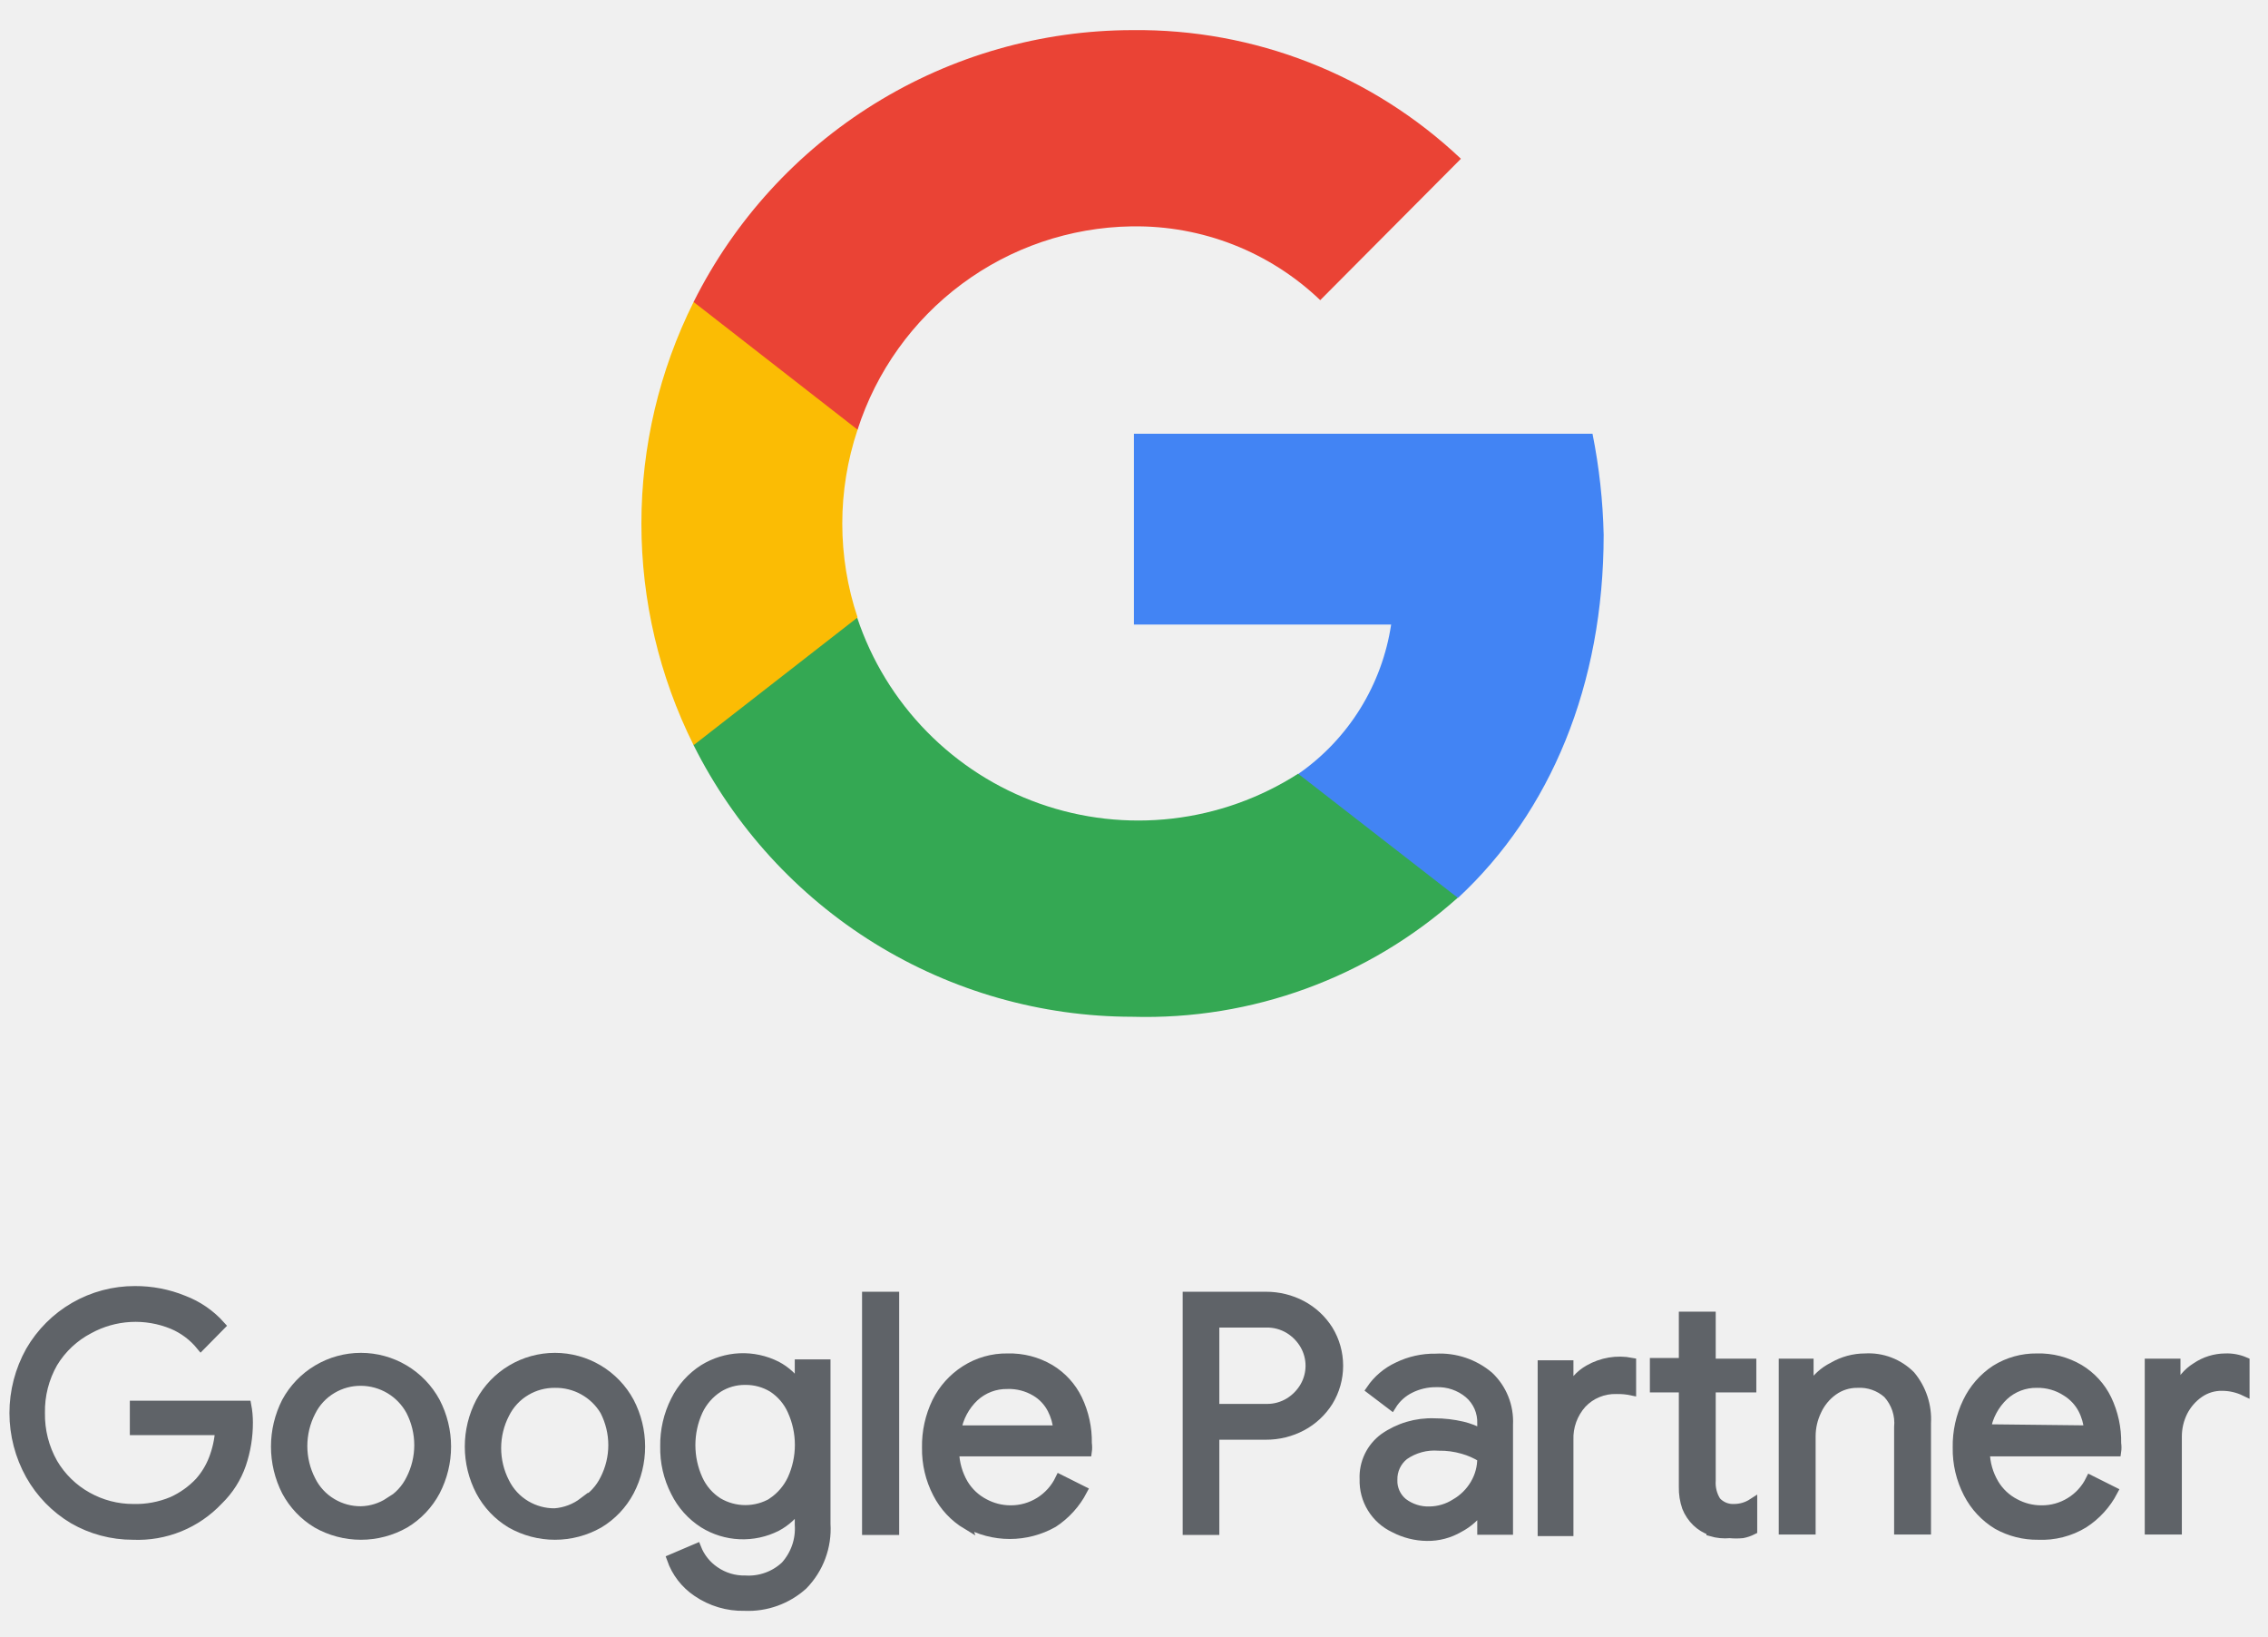
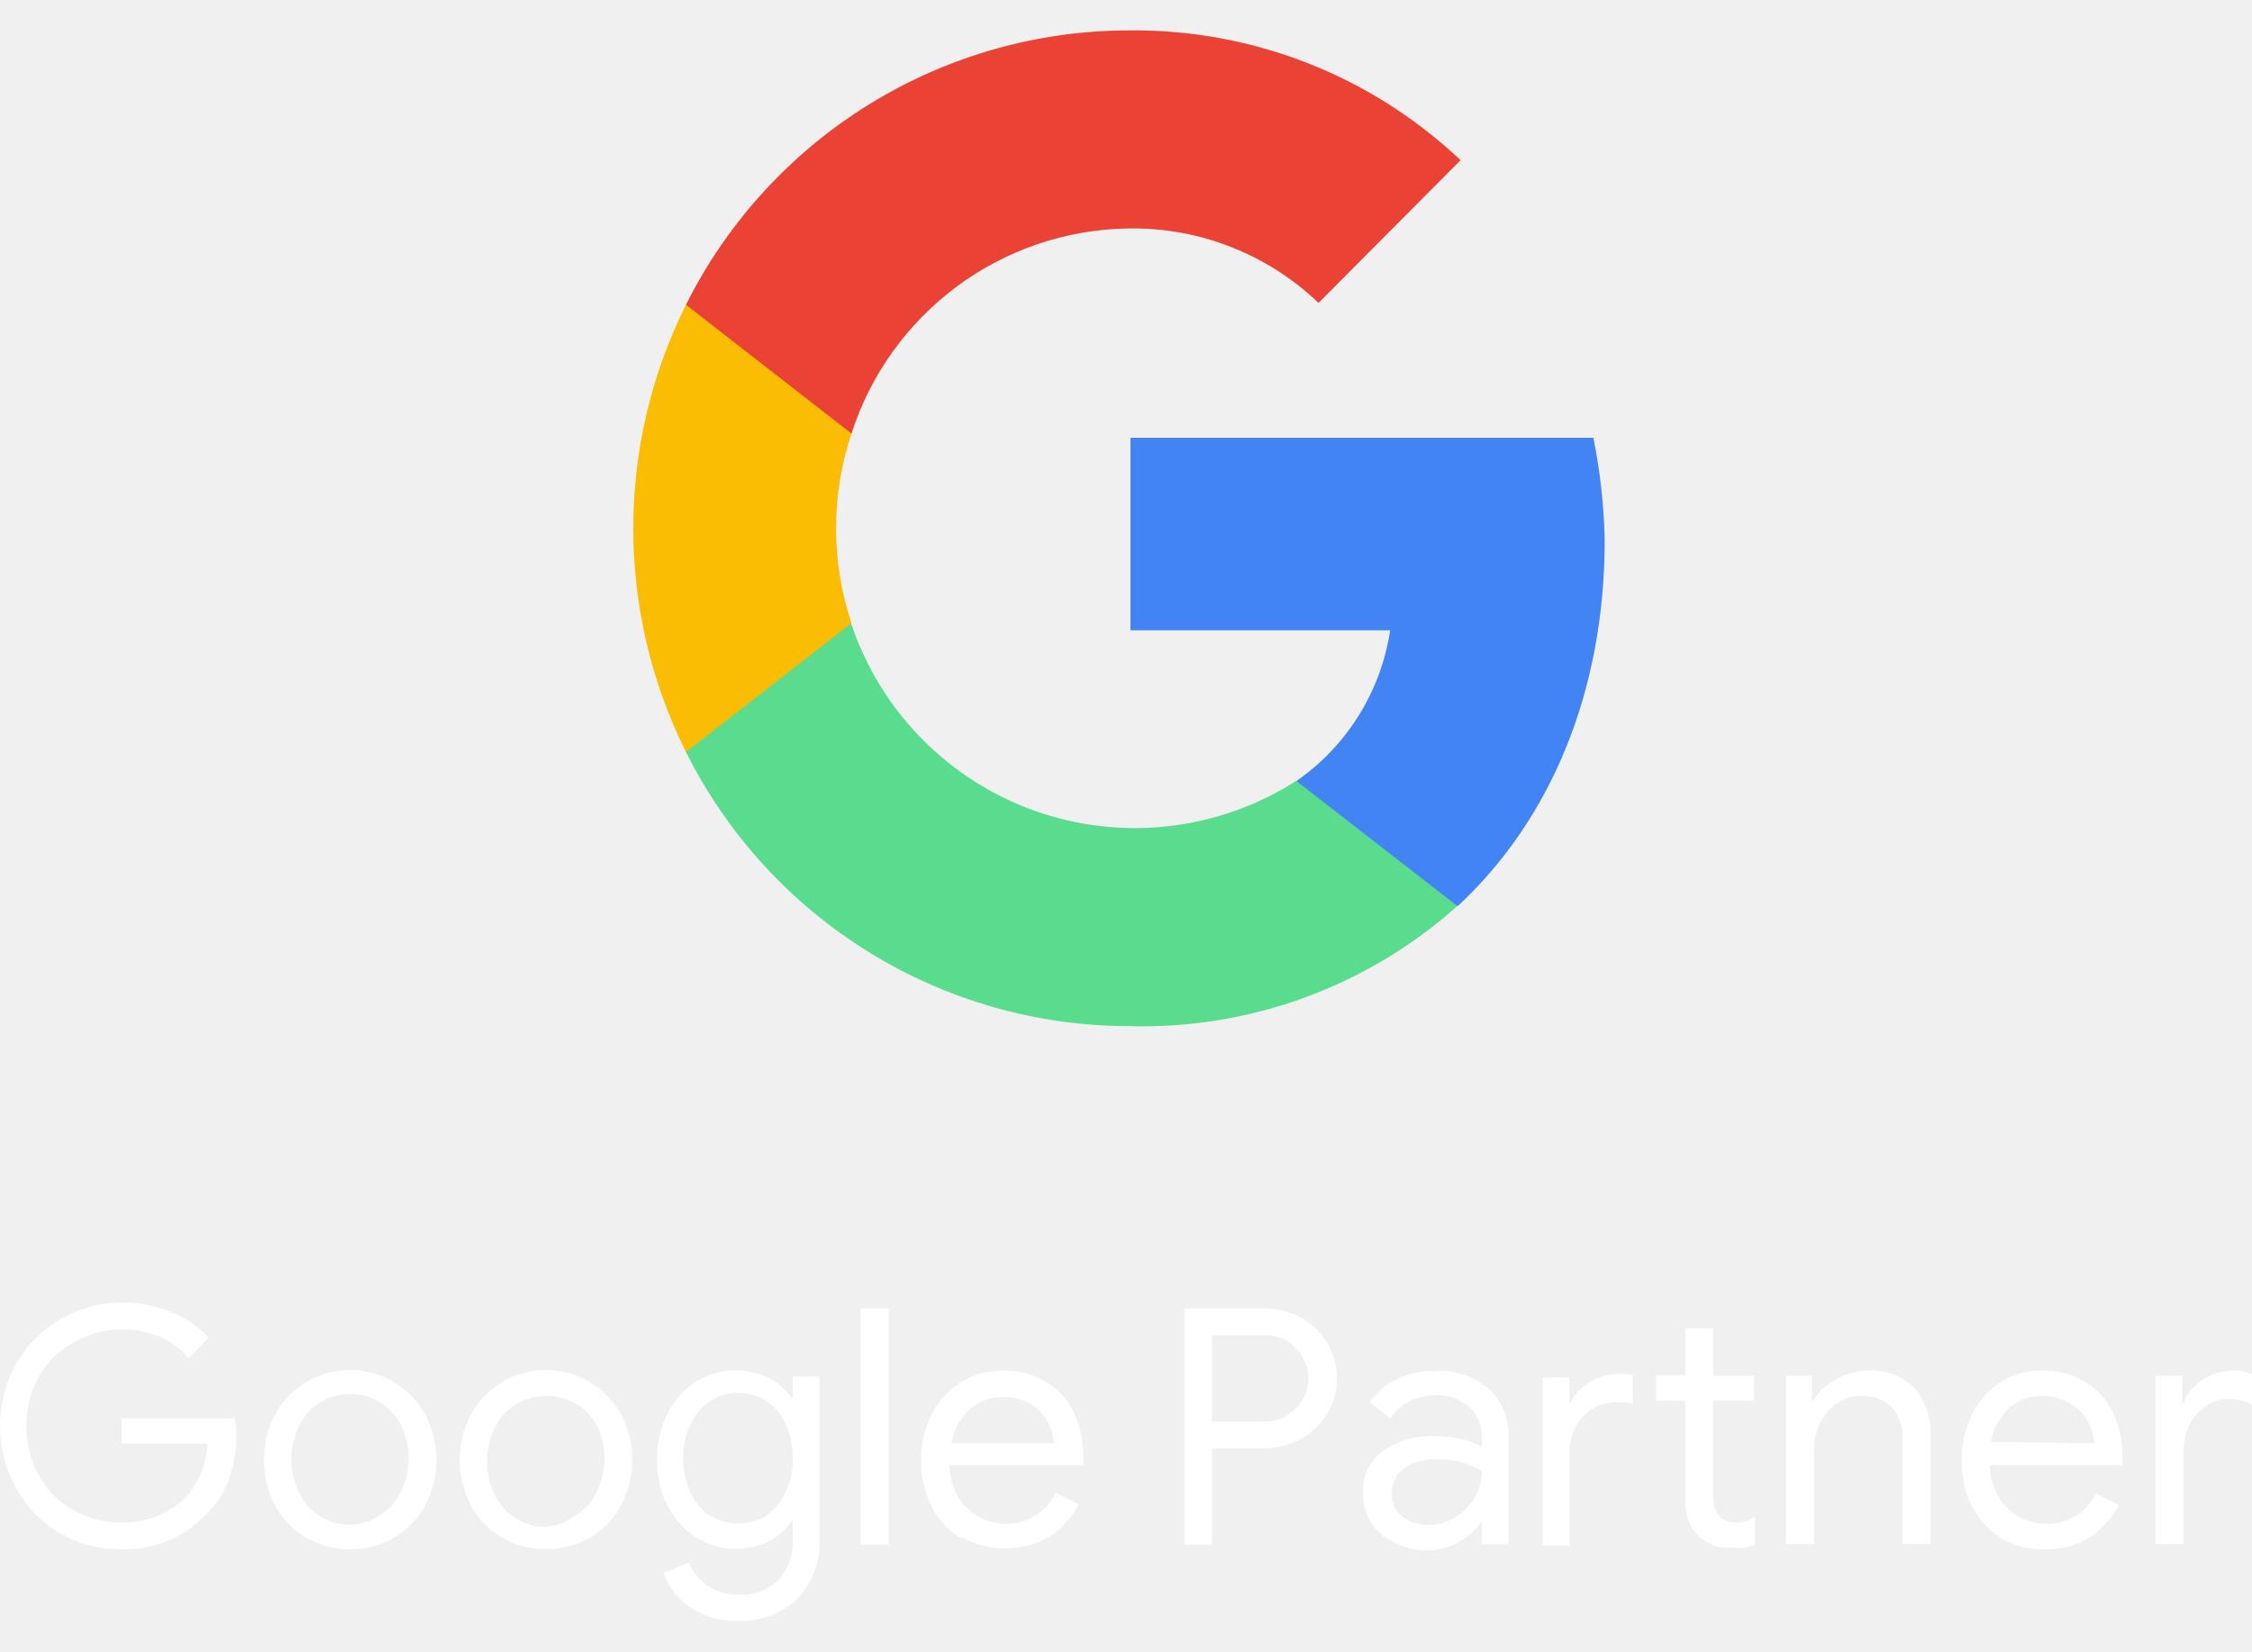
- <svg xmlns="http://www.w3.org/2000/svg" width="61" height="44" viewBox="0 0 61 44" fill="none">
-   <path d="M43.132 14.379C43.112 13.467 43.011 12.559 42.832 11.664H30.498V16.794H37.416C37.295 17.596 37.012 18.366 36.584 19.056C36.156 19.746 35.592 20.341 34.926 20.805V24.14H39.219C41.703 21.831 43.132 18.415 43.132 14.379Z" fill="#4284F4" />
-   <path d="M30.455 27.34C33.674 27.433 36.805 26.287 39.207 24.14L34.914 20.805C33.892 21.46 32.734 21.872 31.529 22.011C30.323 22.15 29.102 22.012 27.958 21.607C26.814 21.202 25.778 20.54 24.928 19.673C24.078 18.806 23.436 17.756 23.053 16.603H18.655V20.037C19.753 22.23 21.437 24.075 23.521 25.365C25.605 26.654 28.006 27.338 30.455 27.34Z" fill="#34A853" />
-   <path d="M23.065 16.603C22.517 14.965 22.517 13.192 23.065 11.554V8.12H18.655C17.732 9.97 17.251 12.01 17.251 14.078C17.251 16.147 17.732 18.187 18.655 20.037L23.065 16.603Z" fill="#FBBC04" />
-   <path d="M30.455 6.087C32.335 6.059 34.15 6.771 35.509 8.071L39.293 4.269C36.906 2.012 33.738 0.772 30.455 0.81C28.005 0.813 25.604 1.499 23.521 2.79C21.437 4.08 19.752 5.926 18.655 8.12L23.065 11.554C23.568 9.987 24.549 8.617 25.868 7.637C27.188 6.656 28.782 6.114 30.425 6.087H30.455Z" fill="#EA4335" />
-   <path d="M1.967 40.848C1.486 40.56 1.089 40.152 0.814 39.663C0.529 39.153 0.379 38.579 0.379 37.995C0.379 37.411 0.529 36.837 0.814 36.327C1.1 35.833 1.51 35.423 2.004 35.138C2.499 34.854 3.059 34.704 3.629 34.706C4.077 34.704 4.521 34.789 4.935 34.958C5.319 35.103 5.662 35.339 5.935 35.645L5.402 36.186C5.198 35.936 4.937 35.74 4.641 35.615C4.281 35.467 3.893 35.401 3.505 35.422C3.116 35.443 2.738 35.551 2.396 35.738C1.996 35.946 1.661 36.26 1.427 36.647C1.194 37.056 1.075 37.521 1.084 37.992C1.076 38.465 1.194 38.932 1.427 39.343C1.65 39.722 1.97 40.034 2.353 40.246C2.728 40.456 3.151 40.566 3.58 40.566C3.942 40.576 4.301 40.509 4.635 40.369C4.91 40.244 5.158 40.067 5.365 39.847C5.525 39.666 5.652 39.458 5.739 39.233C5.834 38.987 5.892 38.728 5.911 38.465H3.617V37.789H6.634C6.663 37.941 6.677 38.095 6.677 38.25C6.678 38.632 6.616 39.012 6.493 39.374C6.367 39.739 6.157 40.07 5.88 40.339C5.586 40.652 5.228 40.899 4.83 41.061C4.432 41.223 4.003 41.297 3.574 41.278C3.01 41.279 2.455 41.131 1.967 40.848Z" fill="#5F6368" stroke="#5F6368" stroke-width="0.25" stroke-miterlimit="10" />
-   <path d="M8.523 40.965C8.176 40.757 7.892 40.457 7.701 40.099C7.512 39.727 7.413 39.316 7.413 38.898C7.413 38.48 7.512 38.069 7.701 37.697C7.897 37.335 8.187 37.033 8.54 36.823C8.893 36.613 9.296 36.502 9.707 36.502C10.118 36.502 10.521 36.613 10.874 36.823C11.227 37.033 11.517 37.335 11.713 37.697C11.906 38.068 12.007 38.48 12.007 38.898C12.007 39.316 11.906 39.728 11.713 40.099C11.522 40.457 11.238 40.757 10.891 40.965C10.53 41.17 10.122 41.278 9.707 41.278C9.292 41.278 8.884 41.17 8.523 40.965ZM10.474 40.394C10.719 40.249 10.918 40.035 11.044 39.779C11.19 39.495 11.267 39.179 11.267 38.858C11.267 38.538 11.19 38.222 11.044 37.937C10.913 37.696 10.72 37.495 10.485 37.354C10.249 37.214 9.981 37.139 9.707 37.138C9.435 37.136 9.168 37.208 8.934 37.347C8.688 37.492 8.49 37.705 8.364 37.961C8.217 38.246 8.141 38.562 8.141 38.883C8.141 39.203 8.217 39.519 8.364 39.804C8.49 40.06 8.688 40.273 8.934 40.418C9.168 40.557 9.435 40.629 9.707 40.627C9.98 40.621 10.246 40.538 10.474 40.388V40.394Z" fill="#5F6368" stroke="#5F6368" stroke-width="0.25" stroke-miterlimit="10" />
-   <path d="M13.742 40.965C13.395 40.757 13.111 40.457 12.921 40.099C12.727 39.728 12.626 39.316 12.626 38.898C12.626 38.48 12.727 38.068 12.921 37.697C13.116 37.335 13.406 37.033 13.759 36.823C14.112 36.613 14.515 36.502 14.926 36.502C15.337 36.502 15.74 36.613 16.093 36.823C16.446 37.033 16.736 37.335 16.931 37.697C17.125 38.068 17.226 38.48 17.226 38.898C17.226 39.316 17.125 39.728 16.931 40.099C16.741 40.457 16.457 40.757 16.11 40.965C15.749 41.17 15.341 41.278 14.926 41.278C14.511 41.278 14.103 41.17 13.742 40.965ZM15.693 40.394C15.938 40.249 16.137 40.035 16.263 39.779C16.409 39.495 16.486 39.179 16.486 38.858C16.486 38.538 16.409 38.222 16.263 37.937C16.125 37.705 15.927 37.514 15.691 37.384C15.456 37.253 15.189 37.188 14.92 37.193C14.648 37.191 14.381 37.263 14.147 37.402C13.901 37.547 13.703 37.761 13.577 38.017C13.43 38.302 13.354 38.617 13.354 38.938C13.354 39.258 13.43 39.574 13.577 39.859C13.703 40.115 13.901 40.329 14.147 40.474C14.381 40.612 14.648 40.685 14.92 40.682C15.2 40.661 15.469 40.559 15.693 40.388V40.394Z" fill="#5F6368" stroke="#5F6368" stroke-width="0.25" stroke-miterlimit="10" />
-   <path d="M18.747 42.808C18.428 42.593 18.187 42.281 18.06 41.917L18.735 41.629C18.833 41.878 19.004 42.092 19.226 42.243C19.467 42.41 19.754 42.496 20.047 42.489C20.243 42.501 20.439 42.473 20.624 42.406C20.809 42.34 20.978 42.236 21.121 42.102C21.255 41.952 21.358 41.778 21.424 41.587C21.489 41.398 21.515 41.196 21.501 40.996V40.492C21.347 40.727 21.136 40.92 20.888 41.051C20.581 41.206 20.239 41.279 19.895 41.264C19.552 41.249 19.218 41.146 18.925 40.965C18.599 40.757 18.336 40.464 18.165 40.117C17.97 39.738 17.873 39.316 17.882 38.889C17.876 38.462 17.972 38.041 18.165 37.66C18.336 37.314 18.599 37.021 18.925 36.813C19.218 36.632 19.552 36.529 19.895 36.513C20.239 36.498 20.581 36.572 20.888 36.727C21.138 36.858 21.349 37.053 21.501 37.292V36.678H22.212V40.977C22.231 41.279 22.186 41.582 22.08 41.866C21.975 42.149 21.811 42.407 21.599 42.624C21.17 43.011 20.606 43.214 20.029 43.189C19.572 43.2 19.124 43.067 18.747 42.808ZM20.783 40.388C21.009 40.233 21.189 40.021 21.305 39.773C21.436 39.484 21.504 39.17 21.504 38.852C21.504 38.534 21.436 38.22 21.305 37.931C21.194 37.68 21.013 37.467 20.783 37.316C20.562 37.181 20.307 37.111 20.047 37.114C19.787 37.11 19.531 37.183 19.311 37.322C19.08 37.474 18.895 37.687 18.778 37.937C18.646 38.226 18.578 38.54 18.578 38.858C18.578 39.176 18.646 39.49 18.778 39.78C18.893 40.032 19.078 40.245 19.311 40.394C19.534 40.526 19.788 40.596 20.047 40.596C20.306 40.596 20.561 40.526 20.783 40.394V40.388Z" fill="#5F6368" stroke="#5F6368" stroke-width="0.25" stroke-miterlimit="10" />
-   <path d="M23.311 34.859H24.059V41.149H23.311V34.859Z" fill="#5F6368" stroke="#5F6368" stroke-width="0.25" stroke-miterlimit="10" />
-   <path d="M26.003 41.002C25.665 40.799 25.391 40.505 25.212 40.154C25.015 39.775 24.916 39.353 24.923 38.926C24.915 38.501 25.008 38.08 25.193 37.697C25.367 37.348 25.632 37.053 25.96 36.843C26.3 36.625 26.697 36.511 27.101 36.518C27.501 36.507 27.896 36.609 28.241 36.812C28.562 37.005 28.82 37.287 28.983 37.623C29.16 37.993 29.249 38.399 29.241 38.809C29.252 38.884 29.252 38.961 29.241 39.036H25.672C25.678 39.341 25.763 39.639 25.917 39.902C26.052 40.124 26.245 40.305 26.475 40.424C26.692 40.541 26.934 40.602 27.18 40.602C27.457 40.604 27.728 40.527 27.963 40.38C28.197 40.233 28.385 40.023 28.505 39.773L29.118 40.08C28.934 40.431 28.664 40.729 28.333 40.947C27.975 41.15 27.571 41.257 27.159 41.257C26.747 41.257 26.342 41.15 25.984 40.947L26.003 41.002ZM28.456 38.453C28.44 38.258 28.386 38.068 28.297 37.894C28.197 37.697 28.044 37.533 27.855 37.421C27.625 37.284 27.361 37.215 27.095 37.224C26.766 37.218 26.447 37.339 26.205 37.562C25.954 37.799 25.786 38.112 25.727 38.453H28.456Z" fill="#5F6368" stroke="#5F6368" stroke-width="0.25" stroke-miterlimit="10" />
-   <path d="M31.934 34.859H34.043C34.383 34.857 34.718 34.939 35.019 35.099C35.309 35.254 35.554 35.483 35.73 35.762C35.907 36.052 36 36.384 36 36.724C36 37.063 35.907 37.395 35.73 37.685C35.554 37.964 35.309 38.193 35.019 38.348C34.718 38.508 34.383 38.59 34.043 38.588H32.67V41.149H31.934V34.859ZM34.062 37.875C34.278 37.879 34.49 37.821 34.675 37.709C34.847 37.603 34.991 37.455 35.092 37.279C35.188 37.11 35.239 36.918 35.239 36.724C35.239 36.529 35.188 36.337 35.092 36.168C34.991 35.992 34.847 35.844 34.675 35.738C34.49 35.626 34.278 35.568 34.062 35.572H32.67V37.875H34.062Z" fill="#5F6368" stroke="#5F6368" stroke-width="0.25" stroke-miterlimit="10" />
-   <path d="M37.502 41.088C37.253 40.972 37.044 40.786 36.9 40.552C36.756 40.319 36.684 40.048 36.693 39.773C36.683 39.558 36.727 39.344 36.82 39.15C36.913 38.956 37.053 38.788 37.226 38.661C37.623 38.384 38.098 38.244 38.582 38.262C38.834 38.262 39.085 38.291 39.33 38.348C39.514 38.392 39.691 38.461 39.857 38.551V38.281C39.863 38.129 39.835 37.977 39.775 37.838C39.714 37.699 39.623 37.575 39.508 37.476C39.261 37.269 38.946 37.162 38.624 37.175C38.384 37.173 38.147 37.228 37.931 37.335C37.725 37.436 37.55 37.593 37.429 37.789L36.87 37.365C37.051 37.099 37.302 36.886 37.594 36.751C37.911 36.596 38.26 36.518 38.612 36.524C39.134 36.494 39.648 36.666 40.047 37.003C40.223 37.169 40.361 37.372 40.451 37.597C40.541 37.822 40.581 38.063 40.569 38.305V41.143H39.857V40.529C39.703 40.763 39.492 40.953 39.244 41.082C38.982 41.235 38.683 41.314 38.379 41.309C38.074 41.306 37.773 41.23 37.502 41.088ZM39.146 40.424C39.361 40.3 39.541 40.122 39.667 39.908C39.795 39.693 39.861 39.446 39.857 39.196C39.697 39.096 39.524 39.02 39.342 38.969C39.131 38.908 38.912 38.879 38.692 38.883C38.364 38.857 38.036 38.946 37.766 39.134C37.667 39.213 37.588 39.313 37.535 39.427C37.482 39.541 37.456 39.666 37.459 39.792C37.454 39.909 37.477 40.025 37.525 40.132C37.572 40.238 37.645 40.332 37.735 40.406C37.94 40.561 38.191 40.641 38.447 40.633C38.695 40.63 38.937 40.558 39.146 40.424Z" fill="#5F6368" stroke="#5F6368" stroke-width="0.25" stroke-miterlimit="10" />
-   <path d="M41.482 36.702H42.194V37.439C42.298 37.179 42.489 36.962 42.734 36.825C43.081 36.626 43.488 36.558 43.88 36.634V37.396C43.747 37.368 43.612 37.356 43.476 37.359C43.303 37.354 43.132 37.385 42.972 37.451C42.812 37.516 42.669 37.615 42.55 37.74C42.308 38.009 42.18 38.361 42.194 38.723V41.18H41.482V36.702ZM46.021 41.162C45.874 41.112 45.74 41.03 45.628 40.922C45.514 40.811 45.424 40.677 45.365 40.529C45.304 40.353 45.275 40.168 45.279 39.982V37.316H44.5V36.641H45.279V35.394H46.021V36.659H47.113V37.316H46.021V39.81C46.007 40.007 46.056 40.203 46.162 40.369C46.223 40.436 46.298 40.488 46.382 40.522C46.466 40.556 46.556 40.571 46.647 40.566C46.821 40.564 46.991 40.513 47.137 40.418V41.143C47.052 41.186 46.961 41.217 46.867 41.235C46.753 41.246 46.638 41.246 46.524 41.235C46.355 41.251 46.184 41.234 46.021 41.186V41.162Z" fill="#5F6368" stroke="#5F6368" stroke-width="0.25" stroke-miterlimit="10" />
-   <path d="M47.966 36.659H48.653V37.316H48.69C48.836 37.073 49.049 36.877 49.303 36.751C49.563 36.599 49.86 36.518 50.161 36.518C50.387 36.504 50.614 36.538 50.825 36.619C51.036 36.699 51.228 36.824 51.388 36.984C51.687 37.343 51.838 37.802 51.811 38.268V41.137H51.069V38.379C51.085 38.216 51.067 38.051 51.015 37.895C50.963 37.74 50.879 37.597 50.769 37.476C50.545 37.277 50.252 37.175 49.953 37.193C49.722 37.191 49.497 37.262 49.309 37.396C49.118 37.532 48.965 37.717 48.867 37.93C48.763 38.145 48.708 38.38 48.708 38.618V41.137H47.966V36.659Z" fill="#5F6368" stroke="#5F6368" stroke-width="0.25" stroke-miterlimit="10" />
-   <path d="M53.724 41.002C53.387 40.799 53.113 40.505 52.933 40.154C52.737 39.775 52.638 39.353 52.645 38.926C52.637 38.501 52.73 38.08 52.915 37.697C53.083 37.345 53.344 37.046 53.669 36.831C54.004 36.621 54.391 36.513 54.785 36.518C55.186 36.507 55.581 36.609 55.926 36.812C56.247 37.005 56.505 37.287 56.668 37.623C56.845 37.993 56.934 38.399 56.926 38.809C56.937 38.884 56.937 38.961 56.926 39.036H53.393C53.397 39.342 53.482 39.64 53.639 39.902C53.773 40.124 53.966 40.305 54.197 40.424C54.414 40.541 54.656 40.602 54.902 40.602C55.176 40.606 55.445 40.532 55.679 40.388C55.912 40.245 56.1 40.038 56.221 39.792L56.834 40.099C56.65 40.451 56.377 40.75 56.043 40.965C55.674 41.189 55.247 41.298 54.816 41.278C54.434 41.283 54.058 41.187 53.724 41.002ZM56.178 38.453C56.162 38.258 56.108 38.068 56.018 37.894C55.916 37.699 55.763 37.536 55.577 37.421C55.342 37.267 55.066 37.188 54.785 37.193C54.457 37.187 54.138 37.308 53.896 37.531C53.645 37.769 53.477 38.081 53.418 38.422L56.178 38.453Z" fill="#5F6368" stroke="#5F6368" stroke-width="0.25" stroke-miterlimit="10" />
-   <path d="M57.81 36.659H58.521V37.378H58.558C58.654 37.122 58.834 36.906 59.067 36.763C59.298 36.605 59.572 36.52 59.852 36.518C60.033 36.511 60.213 36.545 60.379 36.616V37.414C60.188 37.322 59.978 37.273 59.766 37.273C59.547 37.269 59.333 37.334 59.153 37.458C58.969 37.585 58.82 37.756 58.717 37.955C58.612 38.165 58.557 38.396 58.558 38.631V41.137H57.81V36.659Z" fill="#5F6368" stroke="#5F6368" stroke-width="0.25" stroke-miterlimit="10" />
+ <svg xmlns="http://www.w3.org/2000/svg" width="60" height="44" viewBox="0 0 60 44" fill="none">
+   <path d="M42.754 14.379C42.733 13.467 42.633 12.559 42.453 11.664H30.119V16.793H37.038C36.917 17.596 36.634 18.366 36.205 19.056C35.777 19.746 35.213 20.341 34.548 20.804V24.14H38.841C41.325 21.83 42.754 18.415 42.754 14.379Z" fill="#4284F4" />
+   <path d="M30.076 27.34C33.295 27.433 36.426 26.287 38.828 24.14L34.535 20.805C33.513 21.46 32.355 21.872 31.15 22.011C29.945 22.15 28.723 22.012 27.579 21.607C26.435 21.202 25.399 20.54 24.549 19.673C23.699 18.806 23.057 17.756 22.674 16.603H18.276V20.037C19.374 22.23 21.058 24.075 23.142 25.365C25.226 26.654 27.627 27.338 30.076 27.34Z" fill="#59DC8E" />
+   <path d="M22.686 16.603C22.138 14.964 22.138 13.192 22.686 11.553V8.12H18.276C17.353 9.97 16.872 12.01 16.872 14.078C16.872 16.146 17.353 18.186 18.276 20.037L22.686 16.603Z" fill="#FBBC04" />
+   <path d="M30.076 6.087C31.956 6.058 33.771 6.771 35.13 8.071L38.914 4.268C36.527 2.011 33.359 0.772 30.076 0.81C27.626 0.813 25.225 1.499 23.142 2.789C21.058 4.08 19.373 5.926 18.276 8.12L22.686 11.553C23.189 9.987 24.169 8.617 25.489 7.636C26.809 6.656 28.403 6.114 30.046 6.087H30.076Z" fill="#EA4335" />
+   <path d="M1.588 40.848C1.107 40.56 0.71 40.152 0.435 39.663C0.15 39.153 0 38.579 0 37.995C0 37.411 0.15 36.837 0.435 36.327C0.721 35.833 1.131 35.423 1.625 35.138C2.12 34.854 2.68 34.704 3.25 34.706C3.698 34.704 4.142 34.789 4.557 34.958C4.94 35.103 5.283 35.339 5.556 35.645L5.023 36.186C4.819 35.936 4.558 35.74 4.262 35.615C3.902 35.467 3.514 35.401 3.126 35.422C2.738 35.443 2.359 35.551 2.017 35.738C1.617 35.946 1.282 36.26 1.048 36.647C0.815 37.056 0.696 37.521 0.705 37.992C0.697 38.465 0.815 38.932 1.048 39.343C1.271 39.722 1.591 40.034 1.975 40.246C2.349 40.456 2.772 40.566 3.201 40.566C3.563 40.576 3.922 40.509 4.256 40.369C4.531 40.244 4.779 40.067 4.986 39.847C5.146 39.666 5.273 39.458 5.36 39.233C5.455 38.987 5.513 38.728 5.532 38.465H3.238V37.789H6.255C6.284 37.941 6.298 38.095 6.298 38.25C6.299 38.632 6.237 39.012 6.114 39.374C5.988 39.739 5.778 40.07 5.501 40.339C5.207 40.652 4.849 40.899 4.451 41.061C4.053 41.223 3.624 41.297 3.195 41.278C2.631 41.279 2.076 41.131 1.588 40.848Z" fill="white" />
+   <path d="M8.144 40.965C7.797 40.757 7.513 40.457 7.323 40.099C7.133 39.727 7.034 39.316 7.034 38.898C7.034 38.48 7.133 38.069 7.323 37.697C7.518 37.335 7.808 37.033 8.161 36.823C8.514 36.613 8.917 36.502 9.328 36.502C9.739 36.502 10.142 36.613 10.495 36.823C10.848 37.033 11.138 37.335 11.334 37.697C11.527 38.068 11.628 38.48 11.628 38.898C11.628 39.316 11.527 39.728 11.334 40.099C11.143 40.457 10.859 40.757 10.512 40.965C10.151 41.17 9.743 41.278 9.328 41.278C8.913 41.278 8.505 41.17 8.144 40.965ZM10.095 40.394C10.34 40.249 10.539 40.035 10.665 39.779C10.811 39.495 10.888 39.179 10.888 38.858C10.888 38.538 10.811 38.222 10.665 37.937C10.534 37.696 10.341 37.495 10.106 37.354C9.871 37.214 9.602 37.139 9.328 37.138C9.056 37.136 8.789 37.208 8.555 37.347C8.31 37.492 8.111 37.705 7.985 37.961C7.839 38.246 7.762 38.562 7.762 38.883C7.762 39.203 7.839 39.519 7.985 39.804C8.111 40.06 8.31 40.273 8.555 40.418C8.789 40.557 9.056 40.629 9.328 40.627C9.601 40.621 9.867 40.538 10.095 40.388V40.394Z" fill="white" />
+   <path d="M13.364 40.965C13.016 40.757 12.732 40.457 12.542 40.099C12.348 39.728 12.247 39.316 12.247 38.898C12.247 38.48 12.348 38.068 12.542 37.697C12.738 37.335 13.027 37.033 13.38 36.823C13.733 36.613 14.136 36.502 14.547 36.502C14.958 36.502 15.361 36.613 15.714 36.823C16.067 37.033 16.357 37.335 16.553 37.697C16.746 38.068 16.847 38.48 16.847 38.898C16.847 39.316 16.746 39.728 16.553 40.099C16.363 40.457 16.078 40.757 15.731 40.965C15.37 41.17 14.962 41.278 14.547 41.278C14.132 41.278 13.725 41.17 13.364 40.965ZM15.314 40.394C15.56 40.249 15.758 40.035 15.884 39.779C16.031 39.495 16.107 39.179 16.107 38.858C16.107 38.538 16.031 38.222 15.884 37.937C15.746 37.705 15.549 37.514 15.313 37.384C15.077 37.253 14.811 37.188 14.541 37.193C14.269 37.191 14.002 37.263 13.768 37.402C13.523 37.547 13.324 37.761 13.198 38.017C13.052 38.302 12.975 38.617 12.975 38.938C12.975 39.258 13.052 39.574 13.198 39.859C13.324 40.115 13.523 40.329 13.768 40.474C14.002 40.612 14.269 40.685 14.541 40.682C14.822 40.661 15.09 40.559 15.314 40.388V40.394Z" fill="white" />
+   <path d="M18.368 42.808C18.049 42.593 17.808 42.281 17.681 41.917L18.356 41.628C18.454 41.878 18.625 42.092 18.847 42.243C19.088 42.409 19.376 42.495 19.669 42.488C19.864 42.501 20.061 42.473 20.245 42.406C20.43 42.34 20.599 42.236 20.742 42.101C20.876 41.952 20.979 41.777 21.045 41.587C21.11 41.397 21.136 41.196 21.122 40.996V40.492C20.968 40.727 20.757 40.919 20.509 41.051C20.202 41.206 19.86 41.279 19.516 41.264C19.173 41.249 18.839 41.146 18.546 40.965C18.22 40.757 17.957 40.464 17.786 40.117C17.591 39.737 17.494 39.315 17.504 38.889C17.497 38.462 17.594 38.041 17.786 37.66C17.957 37.313 18.22 37.02 18.546 36.812C18.839 36.631 19.173 36.528 19.516 36.513C19.86 36.498 20.202 36.572 20.509 36.726C20.759 36.858 20.97 37.053 21.122 37.291V36.677H21.834V40.977C21.852 41.279 21.807 41.582 21.701 41.865C21.596 42.149 21.432 42.407 21.22 42.623C20.791 43.011 20.227 43.214 19.65 43.188C19.194 43.2 18.745 43.066 18.368 42.808ZM20.404 40.388C20.63 40.233 20.81 40.021 20.926 39.773C21.057 39.484 21.125 39.17 21.125 38.852C21.125 38.534 21.057 38.22 20.926 37.93C20.815 37.68 20.634 37.466 20.404 37.316C20.183 37.181 19.928 37.111 19.669 37.113C19.408 37.11 19.152 37.182 18.933 37.322C18.701 37.474 18.517 37.686 18.399 37.937C18.267 38.226 18.199 38.54 18.199 38.858C18.199 39.176 18.267 39.49 18.399 39.779C18.514 40.032 18.699 40.245 18.933 40.394C19.155 40.526 19.41 40.596 19.669 40.596C19.928 40.596 20.182 40.526 20.404 40.394V40.388Z" fill="white" />
+   <path d="M22.931 34.859H23.68V41.15H22.931V34.859Z" fill="white" />
+   <path d="M25.624 41.002C25.286 40.799 25.012 40.505 24.833 40.154C24.636 39.775 24.537 39.353 24.544 38.926C24.537 38.501 24.629 38.08 24.814 37.697C24.988 37.349 25.253 37.053 25.581 36.843C25.921 36.625 26.318 36.512 26.722 36.518C27.122 36.507 27.517 36.609 27.863 36.813C28.183 37.005 28.441 37.287 28.605 37.624C28.782 37.993 28.87 38.399 28.862 38.809C28.873 38.885 28.873 38.961 28.862 39.036H25.293C25.3 39.341 25.384 39.639 25.538 39.903C25.673 40.124 25.866 40.305 26.096 40.425C26.313 40.541 26.555 40.602 26.802 40.603C27.078 40.604 27.349 40.527 27.584 40.381C27.819 40.234 28.007 40.023 28.126 39.773L28.74 40.081C28.556 40.431 28.285 40.73 27.955 40.947C27.596 41.15 27.192 41.257 26.78 41.257C26.368 41.257 25.964 41.15 25.606 40.947L25.624 41.002ZM28.077 38.453C28.061 38.258 28.007 38.068 27.918 37.894C27.818 37.697 27.665 37.533 27.476 37.421C27.247 37.284 26.983 37.216 26.716 37.224C26.387 37.218 26.068 37.339 25.826 37.562C25.575 37.8 25.407 38.112 25.348 38.453H28.077Z" fill="white" />
+   <path d="M31.555 34.859H33.664C34.004 34.857 34.339 34.939 34.64 35.099C34.93 35.254 35.175 35.483 35.351 35.762C35.528 36.052 35.621 36.385 35.621 36.724C35.621 37.063 35.528 37.396 35.351 37.685C35.175 37.964 34.93 38.193 34.64 38.349C34.339 38.508 34.004 38.59 33.664 38.588H32.291V41.15H31.555V34.859ZM33.683 37.876C33.899 37.879 34.111 37.821 34.296 37.71C34.468 37.603 34.612 37.455 34.713 37.28C34.809 37.11 34.86 36.919 34.86 36.724C34.86 36.529 34.809 36.337 34.713 36.168C34.612 35.992 34.468 35.844 34.296 35.738C34.111 35.626 33.899 35.569 33.683 35.572H32.291V37.876H33.683Z" fill="white" />
+   <path d="M37.123 41.088C36.874 40.972 36.665 40.786 36.521 40.552C36.377 40.319 36.305 40.048 36.314 39.773C36.304 39.558 36.348 39.344 36.441 39.15C36.535 38.956 36.674 38.788 36.847 38.661C37.244 38.384 37.719 38.244 38.203 38.262C38.455 38.262 38.706 38.291 38.951 38.348C39.135 38.392 39.312 38.461 39.478 38.551V38.281C39.484 38.129 39.456 37.977 39.396 37.838C39.335 37.699 39.244 37.575 39.129 37.476C38.882 37.269 38.567 37.162 38.246 37.175C38.005 37.173 37.768 37.228 37.553 37.335C37.346 37.436 37.171 37.593 37.05 37.789L36.492 37.365C36.673 37.099 36.923 36.886 37.215 36.751C37.532 36.596 37.881 36.518 38.233 36.524C38.755 36.494 39.269 36.666 39.669 37.003C39.844 37.169 39.982 37.372 40.072 37.597C40.162 37.822 40.202 38.063 40.19 38.305V41.143H39.478V40.529C39.324 40.763 39.113 40.953 38.865 41.082C38.603 41.235 38.304 41.314 38 41.309C37.694 41.306 37.394 41.23 37.123 41.088ZM38.767 40.424C38.982 40.3 39.162 40.122 39.288 39.908C39.416 39.693 39.482 39.446 39.478 39.196C39.318 39.096 39.145 39.02 38.963 38.969C38.752 38.908 38.533 38.879 38.313 38.883C37.985 38.857 37.657 38.946 37.387 39.134C37.288 39.213 37.209 39.313 37.156 39.427C37.103 39.541 37.077 39.666 37.08 39.792C37.075 39.909 37.098 40.025 37.145 40.132C37.194 40.238 37.266 40.332 37.356 40.406C37.561 40.561 37.812 40.641 38.068 40.633C38.316 40.63 38.558 40.558 38.767 40.424Z" fill="white" />
+   <path d="M41.104 36.702H41.815V37.439C41.92 37.179 42.11 36.962 42.355 36.825C42.702 36.626 43.109 36.558 43.502 36.634V37.396C43.369 37.368 43.233 37.356 43.097 37.359C42.925 37.354 42.753 37.385 42.593 37.451C42.434 37.516 42.29 37.615 42.171 37.74C41.929 38.009 41.801 38.361 41.815 38.723V41.18H41.104V36.702ZM45.642 41.162C45.495 41.112 45.361 41.03 45.25 40.922C45.135 40.811 45.045 40.677 44.986 40.529C44.925 40.353 44.896 40.168 44.9 39.982V37.316H44.121V36.641H44.9V35.394H45.642V36.659H46.734V37.316H45.642V39.81C45.628 40.007 45.678 40.203 45.783 40.369C45.845 40.436 45.92 40.488 46.004 40.522C46.087 40.556 46.178 40.571 46.268 40.566C46.442 40.564 46.612 40.513 46.758 40.418V41.143C46.673 41.186 46.582 41.217 46.489 41.235C46.374 41.246 46.259 41.246 46.145 41.235C45.976 41.251 45.805 41.234 45.642 41.186V41.162Z" fill="white" />
+   <path d="M47.587 36.659H48.274V37.316H48.31C48.457 37.073 48.67 36.877 48.924 36.751C49.184 36.599 49.48 36.518 49.782 36.518C50.008 36.504 50.234 36.538 50.446 36.619C50.657 36.699 50.849 36.824 51.009 36.984C51.307 37.343 51.459 37.802 51.432 38.268V41.137H50.69V38.379C50.706 38.216 50.688 38.051 50.636 37.895C50.584 37.74 50.5 37.597 50.389 37.476C50.166 37.277 49.872 37.175 49.574 37.193C49.343 37.191 49.117 37.262 48.93 37.396C48.739 37.532 48.586 37.717 48.488 37.93C48.384 38.145 48.329 38.38 48.329 38.618V41.137H47.587V36.659Z" fill="white" />
+   <path d="M53.346 41.002C53.008 40.799 52.734 40.505 52.554 40.154C52.358 39.775 52.259 39.353 52.266 38.926C52.258 38.501 52.351 38.08 52.536 37.697C52.705 37.346 52.965 37.046 53.29 36.831C53.625 36.622 54.012 36.513 54.407 36.518C54.807 36.507 55.202 36.609 55.547 36.813C55.868 37.005 56.126 37.287 56.289 37.624C56.466 37.993 56.555 38.399 56.547 38.809C56.558 38.885 56.558 38.961 56.547 39.036H53.014C53.019 39.342 53.103 39.641 53.26 39.903C53.395 40.124 53.587 40.305 53.818 40.425C54.035 40.541 54.277 40.602 54.523 40.603C54.797 40.606 55.066 40.532 55.3 40.389C55.533 40.245 55.721 40.038 55.842 39.792L56.455 40.099C56.271 40.452 55.998 40.75 55.664 40.965C55.295 41.189 54.868 41.298 54.437 41.279C54.056 41.283 53.679 41.188 53.346 41.002ZM55.799 38.453C55.783 38.258 55.729 38.068 55.639 37.894C55.537 37.7 55.385 37.536 55.198 37.421C54.963 37.267 54.687 37.188 54.407 37.194C54.078 37.187 53.759 37.308 53.517 37.531C53.266 37.769 53.098 38.081 53.039 38.422L55.799 38.453Z" fill="white" />
+   <path d="M57.43 36.659H58.142V37.378H58.178C58.275 37.122 58.454 36.906 58.688 36.764C58.919 36.605 59.192 36.52 59.473 36.518C59.654 36.511 59.834 36.545 60 36.616V37.415C59.809 37.322 59.599 37.273 59.387 37.273C59.168 37.269 58.954 37.334 58.773 37.458C58.59 37.586 58.441 37.756 58.338 37.955C58.233 38.165 58.178 38.396 58.178 38.631V41.137H57.43V36.659Z" fill="white" />
</svg>
